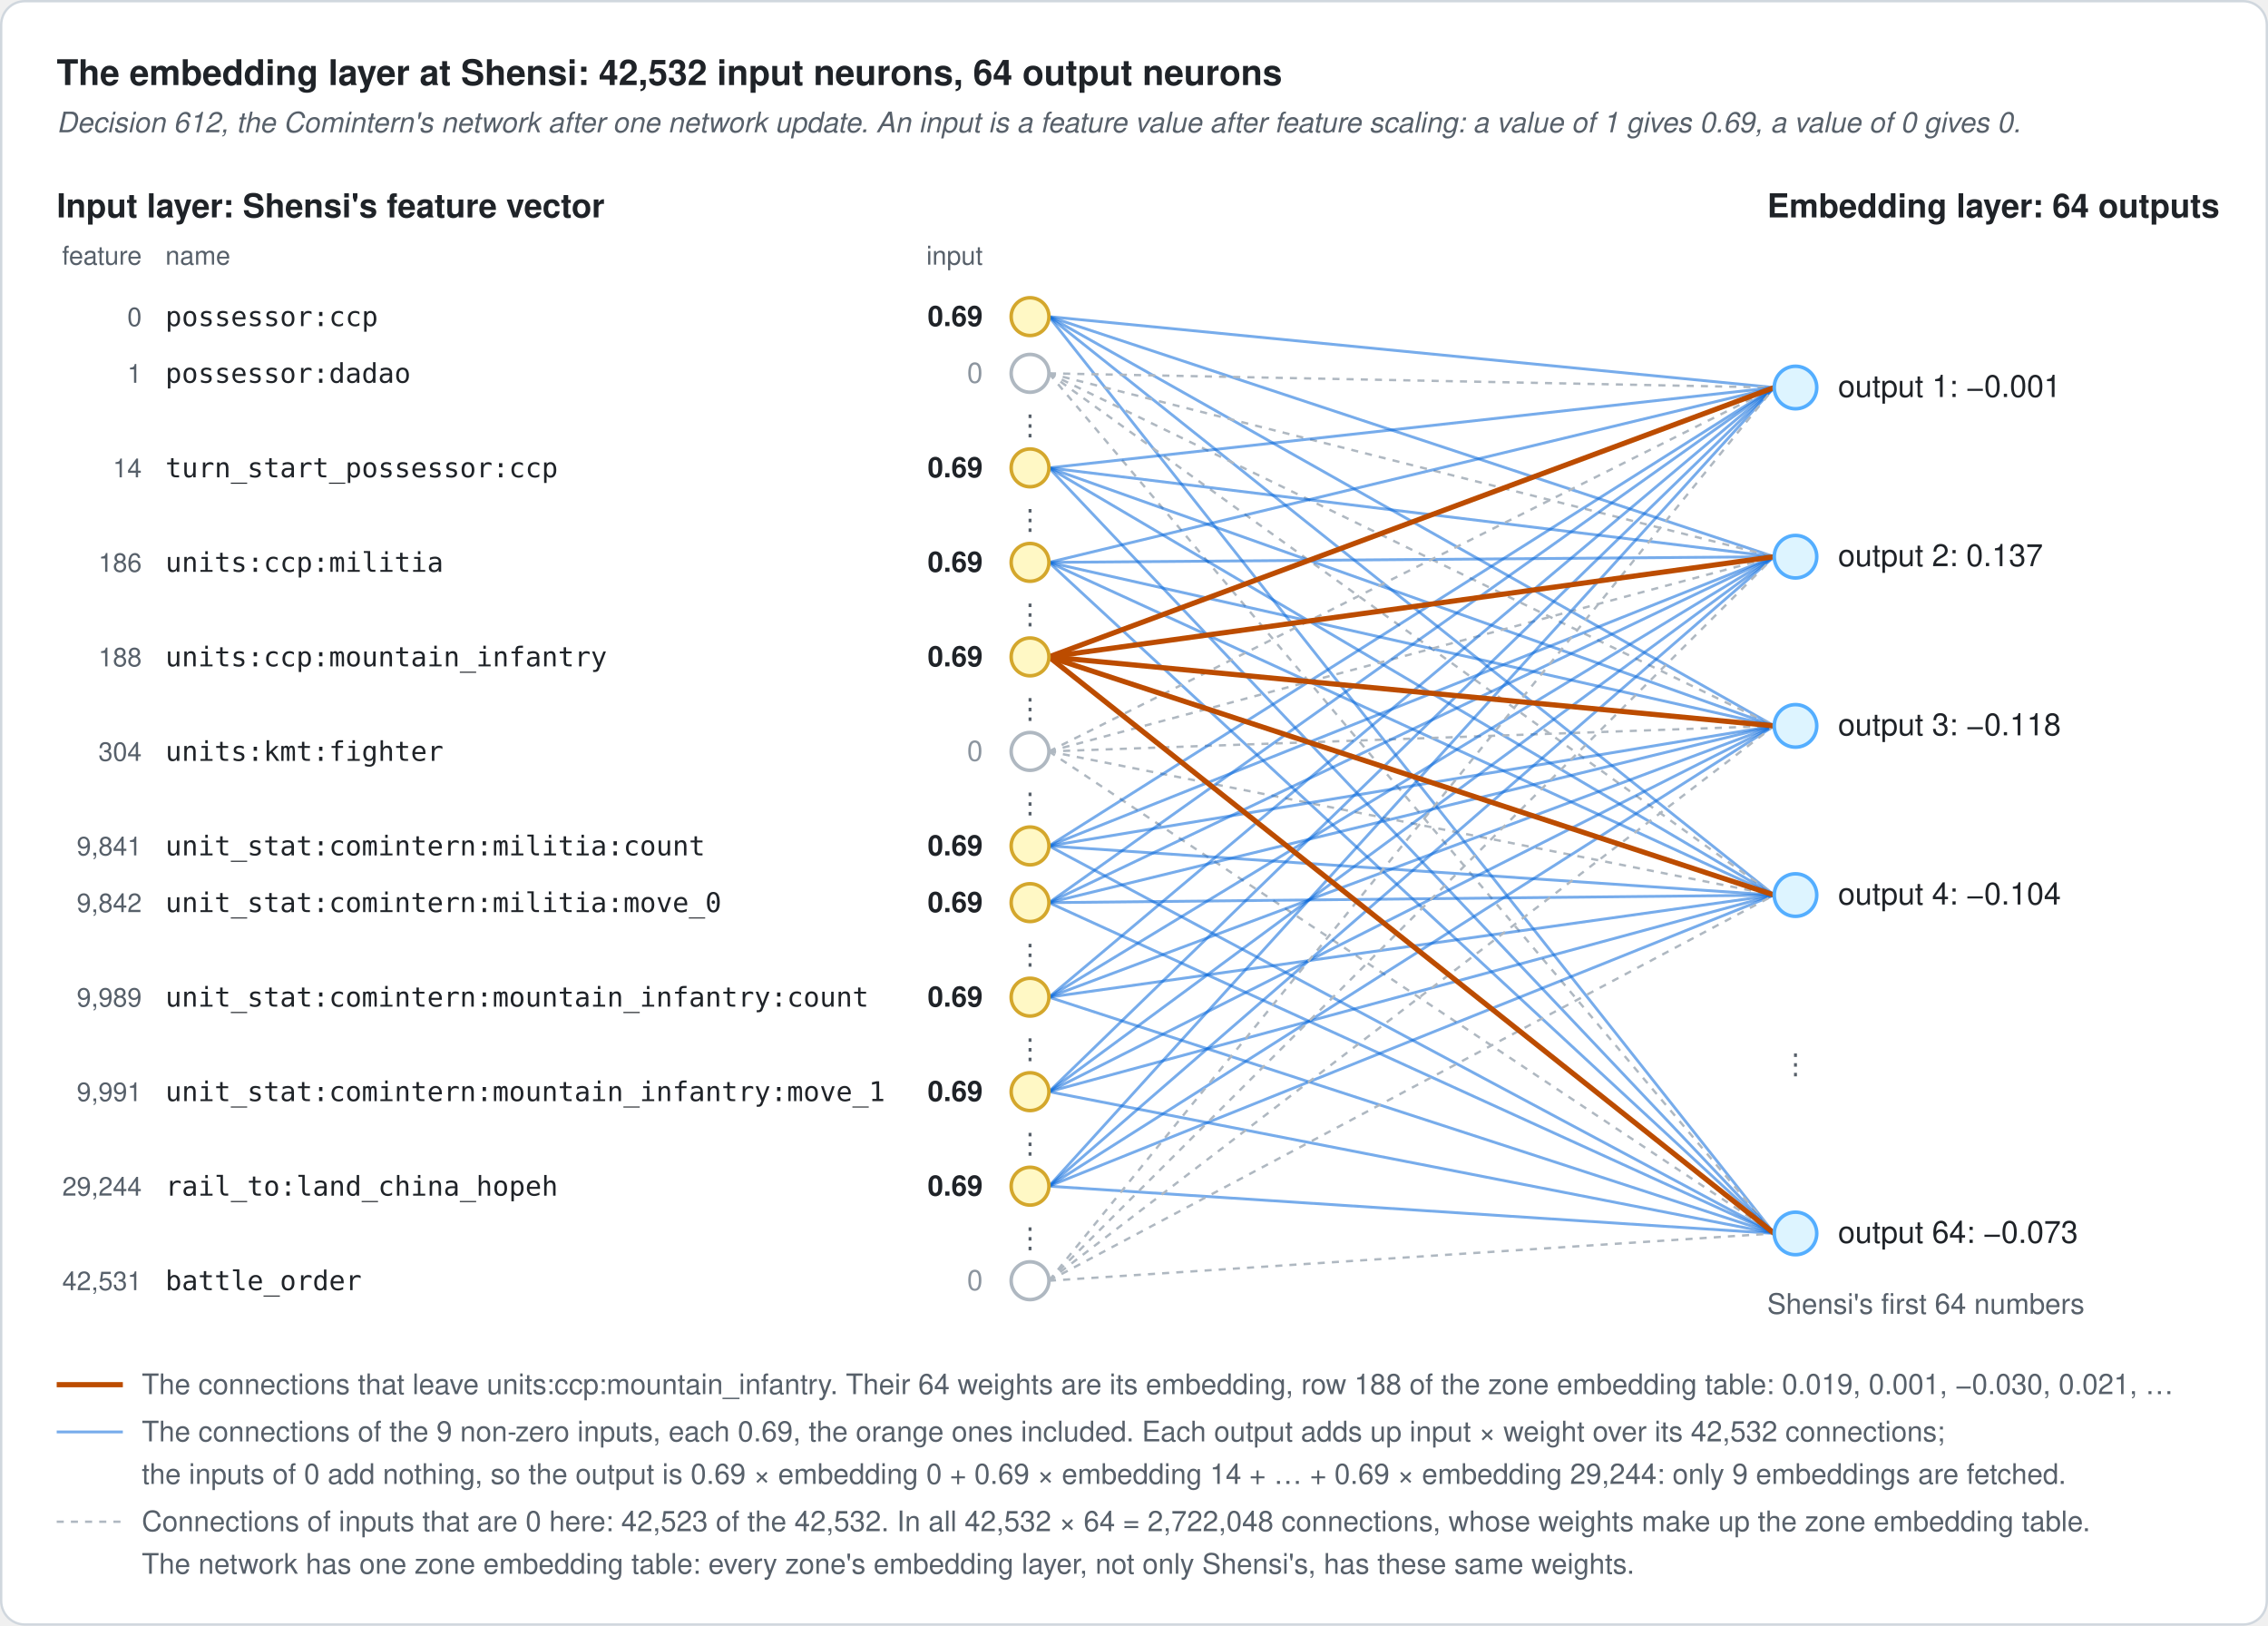
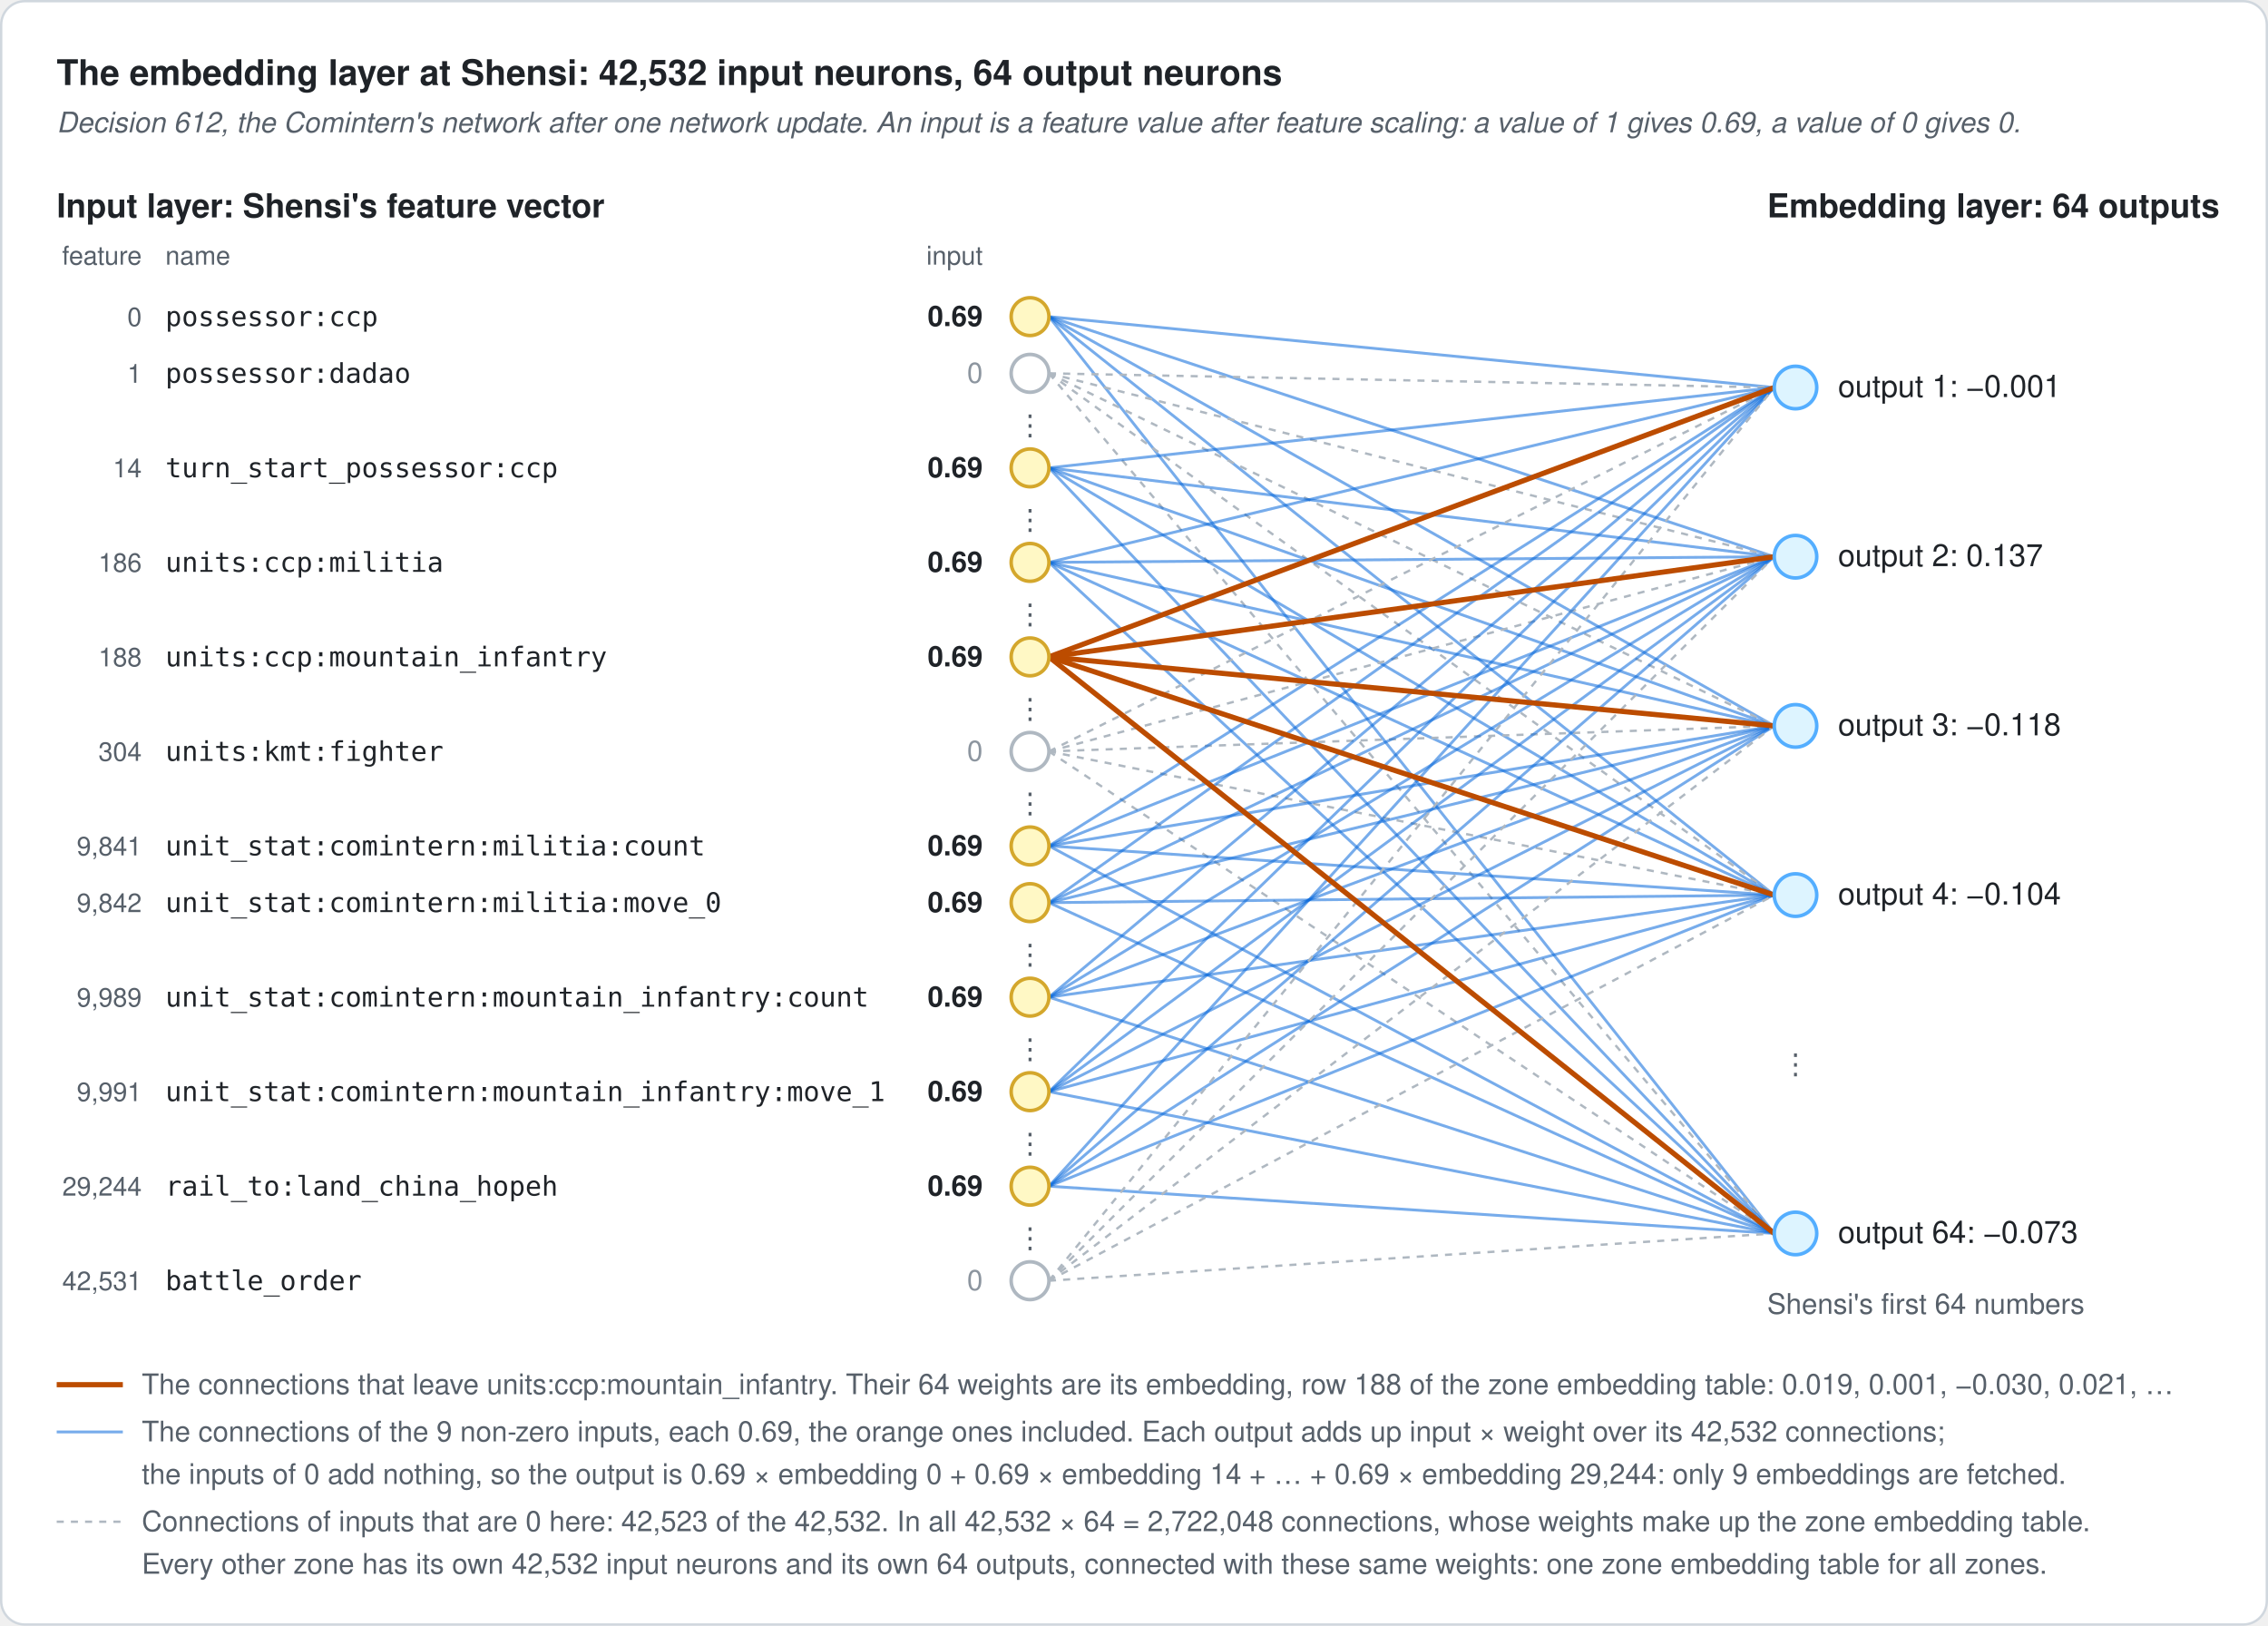
<svg xmlns="http://www.w3.org/2000/svg" width="960" height="688" viewBox="0 0 960 688" role="img" aria-labelledby="title desc">
  <defs>
    <style>
      text { font-family: -apple-system, BlinkMacSystemFont, "Segoe UI", Helvetica, Arial, sans-serif; fill: #1f2328; }
      .title { font-size: 15px; font-weight: 600; }
      .head { font-size: 14px; font-weight: 600; }
      .sub { font-size: 12px; fill: #57606a; font-style: italic; }
      .body { font-size: 13px; }
      .label { font-size: 12px; fill: #57606a; }
      .small { font-size: 11px; fill: #57606a; }
      .mono { font-family: ui-monospace, SFMono-Regular, Menlo, Consolas, monospace; font-size: 11.5px; }
      .num { font-size: 12px; font-weight: 600; }
      .zero { font-size: 12px; fill: #8c959f; }
      .unit { font-size: 13px; font-weight: 600; }
      .w1 { font-size: 12px; font-weight: 600; fill: #0550ae; paint-order: stroke; stroke: #ffffff; stroke-width: 4px; }
      .w2 { font-size: 12px; font-weight: 600; fill: #953800; paint-order: stroke; stroke: #ffffff; stroke-width: 4px; }
      .c1 { fill: #0550ae; font-weight: 600; }
      .c2 { fill: #953800; font-weight: 600; }
    </style>
  </defs>
  <rect x="0.5" y="0.5" width="959" height="687" rx="10" fill="#ffffff" stroke="#d0d7de" />
  <text class="title" x="24" y="36">The embedding layer at Shensi: 42,532 input neurons, 64 output neurons</text>
  <text class="sub" x="24" y="56">Decision 612, the Comintern's network after one network update. An input is a feature value after feature scaling: a value of 1 gives 0.69, a value of 0 gives 0.</text>
  <text class="head" x="24" y="92">Input layer: Shensi's feature vector</text>
  <text class="small" x="60" y="112" text-anchor="end">feature</text>
  <text class="small" x="70" y="112">name</text>
  <text class="small" x="416" y="112" text-anchor="end">input</text>
  <text class="label" x="436" y="184" text-anchor="middle">⋮</text>
  <text class="label" x="436" y="224" text-anchor="middle">⋮</text>
  <text class="label" x="436" y="264" text-anchor="middle">⋮</text>
  <text class="label" x="436" y="304" text-anchor="middle">⋮</text>
  <text class="label" x="436" y="344" text-anchor="middle">⋮</text>
  <text class="label" x="436" y="408" text-anchor="middle">⋮</text>
  <text class="label" x="436" y="448" text-anchor="middle">⋮</text>
  <text class="label" x="436" y="488" text-anchor="middle">⋮</text>
  <text class="label" x="436" y="528" text-anchor="middle">⋮</text>
  <line x1="444.0" y1="134.0" x2="751.0" y2="164.0" stroke="#0969da" stroke-width="1.2" stroke-opacity="0.55" />
  <line x1="444.0" y1="134.0" x2="751.0" y2="235.6" stroke="#0969da" stroke-width="1.2" stroke-opacity="0.55" />
  <line x1="444.0" y1="134.0" x2="751.0" y2="307.2" stroke="#0969da" stroke-width="1.2" stroke-opacity="0.55" />
  <line x1="444.0" y1="134.0" x2="751.0" y2="378.8" stroke="#0969da" stroke-width="1.2" stroke-opacity="0.55" />
  <line x1="444.0" y1="134.0" x2="751.0" y2="522.0" stroke="#0969da" stroke-width="1.2" stroke-opacity="0.55" />
  <line x1="444.0" y1="158.0" x2="751.0" y2="164.0" stroke="#afb8c1" stroke-width="1" stroke-dasharray="3 3" />
  <line x1="444.0" y1="158.0" x2="751.0" y2="235.6" stroke="#afb8c1" stroke-width="1" stroke-dasharray="3 3" />
  <line x1="444.0" y1="158.0" x2="751.0" y2="307.2" stroke="#afb8c1" stroke-width="1" stroke-dasharray="3 3" />
  <line x1="444.0" y1="158.0" x2="751.0" y2="378.8" stroke="#afb8c1" stroke-width="1" stroke-dasharray="3 3" />
  <line x1="444.0" y1="158.0" x2="751.0" y2="522.0" stroke="#afb8c1" stroke-width="1" stroke-dasharray="3 3" />
  <line x1="444.0" y1="198.0" x2="751.0" y2="164.0" stroke="#0969da" stroke-width="1.2" stroke-opacity="0.55" />
  <line x1="444.0" y1="198.0" x2="751.0" y2="235.6" stroke="#0969da" stroke-width="1.2" stroke-opacity="0.55" />
  <line x1="444.0" y1="198.0" x2="751.0" y2="307.2" stroke="#0969da" stroke-width="1.2" stroke-opacity="0.55" />
  <line x1="444.0" y1="198.0" x2="751.0" y2="378.8" stroke="#0969da" stroke-width="1.2" stroke-opacity="0.55" />
  <line x1="444.0" y1="198.0" x2="751.0" y2="522.0" stroke="#0969da" stroke-width="1.2" stroke-opacity="0.55" />
  <line x1="444.0" y1="238.0" x2="751.0" y2="164.0" stroke="#0969da" stroke-width="1.2" stroke-opacity="0.55" />
  <line x1="444.0" y1="238.0" x2="751.0" y2="235.6" stroke="#0969da" stroke-width="1.2" stroke-opacity="0.55" />
  <line x1="444.0" y1="238.0" x2="751.0" y2="307.2" stroke="#0969da" stroke-width="1.2" stroke-opacity="0.55" />
  <line x1="444.0" y1="238.0" x2="751.0" y2="378.8" stroke="#0969da" stroke-width="1.2" stroke-opacity="0.55" />
  <line x1="444.0" y1="238.0" x2="751.0" y2="522.0" stroke="#0969da" stroke-width="1.2" stroke-opacity="0.55" />
  <line x1="444.0" y1="318.0" x2="751.0" y2="164.0" stroke="#afb8c1" stroke-width="1" stroke-dasharray="3 3" />
  <line x1="444.0" y1="318.0" x2="751.0" y2="235.6" stroke="#afb8c1" stroke-width="1" stroke-dasharray="3 3" />
  <line x1="444.0" y1="318.0" x2="751.0" y2="307.2" stroke="#afb8c1" stroke-width="1" stroke-dasharray="3 3" />
  <line x1="444.0" y1="318.0" x2="751.0" y2="378.8" stroke="#afb8c1" stroke-width="1" stroke-dasharray="3 3" />
  <line x1="444.0" y1="318.0" x2="751.0" y2="522.0" stroke="#afb8c1" stroke-width="1" stroke-dasharray="3 3" />
  <line x1="444.0" y1="358.0" x2="751.0" y2="164.0" stroke="#0969da" stroke-width="1.2" stroke-opacity="0.55" />
  <line x1="444.0" y1="358.0" x2="751.0" y2="235.6" stroke="#0969da" stroke-width="1.2" stroke-opacity="0.55" />
  <line x1="444.0" y1="358.0" x2="751.0" y2="307.2" stroke="#0969da" stroke-width="1.2" stroke-opacity="0.55" />
  <line x1="444.0" y1="358.0" x2="751.0" y2="378.8" stroke="#0969da" stroke-width="1.2" stroke-opacity="0.55" />
  <line x1="444.0" y1="358.0" x2="751.0" y2="522.0" stroke="#0969da" stroke-width="1.2" stroke-opacity="0.55" />
  <line x1="444.0" y1="382.0" x2="751.0" y2="164.0" stroke="#0969da" stroke-width="1.2" stroke-opacity="0.55" />
  <line x1="444.0" y1="382.0" x2="751.0" y2="235.6" stroke="#0969da" stroke-width="1.2" stroke-opacity="0.55" />
  <line x1="444.0" y1="382.0" x2="751.0" y2="307.2" stroke="#0969da" stroke-width="1.2" stroke-opacity="0.55" />
  <line x1="444.0" y1="382.0" x2="751.0" y2="378.8" stroke="#0969da" stroke-width="1.2" stroke-opacity="0.55" />
  <line x1="444.0" y1="382.0" x2="751.0" y2="522.0" stroke="#0969da" stroke-width="1.2" stroke-opacity="0.55" />
  <line x1="444.0" y1="422.0" x2="751.0" y2="164.0" stroke="#0969da" stroke-width="1.2" stroke-opacity="0.55" />
  <line x1="444.0" y1="422.0" x2="751.0" y2="235.6" stroke="#0969da" stroke-width="1.2" stroke-opacity="0.55" />
  <line x1="444.0" y1="422.0" x2="751.0" y2="307.2" stroke="#0969da" stroke-width="1.2" stroke-opacity="0.55" />
  <line x1="444.0" y1="422.0" x2="751.0" y2="378.8" stroke="#0969da" stroke-width="1.2" stroke-opacity="0.55" />
  <line x1="444.0" y1="422.0" x2="751.0" y2="522.0" stroke="#0969da" stroke-width="1.2" stroke-opacity="0.55" />
  <line x1="444.0" y1="462.0" x2="751.0" y2="164.0" stroke="#0969da" stroke-width="1.2" stroke-opacity="0.55" />
  <line x1="444.0" y1="462.0" x2="751.0" y2="235.6" stroke="#0969da" stroke-width="1.2" stroke-opacity="0.55" />
  <line x1="444.0" y1="462.0" x2="751.0" y2="307.2" stroke="#0969da" stroke-width="1.2" stroke-opacity="0.55" />
  <line x1="444.0" y1="462.0" x2="751.0" y2="378.8" stroke="#0969da" stroke-width="1.2" stroke-opacity="0.55" />
  <line x1="444.0" y1="462.0" x2="751.0" y2="522.0" stroke="#0969da" stroke-width="1.2" stroke-opacity="0.55" />
  <line x1="444.0" y1="502.0" x2="751.0" y2="164.0" stroke="#0969da" stroke-width="1.2" stroke-opacity="0.55" />
  <line x1="444.0" y1="502.0" x2="751.0" y2="235.6" stroke="#0969da" stroke-width="1.2" stroke-opacity="0.55" />
  <line x1="444.0" y1="502.0" x2="751.0" y2="307.2" stroke="#0969da" stroke-width="1.2" stroke-opacity="0.55" />
  <line x1="444.0" y1="502.0" x2="751.0" y2="378.8" stroke="#0969da" stroke-width="1.2" stroke-opacity="0.55" />
  <line x1="444.0" y1="502.0" x2="751.0" y2="522.0" stroke="#0969da" stroke-width="1.2" stroke-opacity="0.55" />
  <line x1="444.0" y1="542.0" x2="751.0" y2="164.0" stroke="#afb8c1" stroke-width="1" stroke-dasharray="3 3" />
  <line x1="444.0" y1="542.0" x2="751.0" y2="235.6" stroke="#afb8c1" stroke-width="1" stroke-dasharray="3 3" />
  <line x1="444.0" y1="542.0" x2="751.0" y2="307.2" stroke="#afb8c1" stroke-width="1" stroke-dasharray="3 3" />
  <line x1="444.0" y1="542.0" x2="751.0" y2="378.8" stroke="#afb8c1" stroke-width="1" stroke-dasharray="3 3" />
  <line x1="444.0" y1="542.0" x2="751.0" y2="522.0" stroke="#afb8c1" stroke-width="1" stroke-dasharray="3 3" />
  <line x1="444.0" y1="278.0" x2="751.0" y2="164.0" stroke="#bc4c00" stroke-width="2.2" />
  <line x1="444.0" y1="278.0" x2="751.0" y2="235.6" stroke="#bc4c00" stroke-width="2.2" />
  <line x1="444.0" y1="278.0" x2="751.0" y2="307.2" stroke="#bc4c00" stroke-width="2.2" />
  <line x1="444.0" y1="278.0" x2="751.0" y2="378.8" stroke="#bc4c00" stroke-width="2.2" />
  <line x1="444.0" y1="278.0" x2="751.0" y2="522.0" stroke="#bc4c00" stroke-width="2.2" />
  <text class="small" x="60" y="138" text-anchor="end">0</text>
  <text class="mono" x="70" y="138">possessor:ccp</text>
  <text class="num" x="416" y="138" text-anchor="end">0.69</text>
  <circle cx="436" cy="134" r="8" fill="#fff8c5" stroke="#d4a72c" stroke-width="1.5" />
  <text class="small" x="60" y="162" text-anchor="end">1</text>
  <text class="mono" x="70" y="162">possessor:dadao</text>
  <text class="zero" x="416" y="162" text-anchor="end">0</text>
  <circle cx="436" cy="158" r="8" fill="#ffffff" stroke="#afb8c1" stroke-width="1.5" />
  <text class="small" x="60" y="202" text-anchor="end">14</text>
  <text class="mono" x="70" y="202">turn_start_possessor:ccp</text>
  <text class="num" x="416" y="202" text-anchor="end">0.69</text>
  <circle cx="436" cy="198" r="8" fill="#fff8c5" stroke="#d4a72c" stroke-width="1.5" />
  <text class="small" x="60" y="242" text-anchor="end">186</text>
  <text class="mono" x="70" y="242">units:ccp:militia</text>
  <text class="num" x="416" y="242" text-anchor="end">0.69</text>
  <circle cx="436" cy="238" r="8" fill="#fff8c5" stroke="#d4a72c" stroke-width="1.5" />
  <text class="small" x="60" y="282" text-anchor="end">188</text>
  <text class="mono" x="70" y="282">units:ccp:mountain_infantry</text>
  <text class="num" x="416" y="282" text-anchor="end">0.69</text>
  <circle cx="436" cy="278" r="8" fill="#fff8c5" stroke="#d4a72c" stroke-width="1.5" />
  <text class="small" x="60" y="322" text-anchor="end">304</text>
  <text class="mono" x="70" y="322">units:kmt:fighter</text>
  <text class="zero" x="416" y="322" text-anchor="end">0</text>
  <circle cx="436" cy="318" r="8" fill="#ffffff" stroke="#afb8c1" stroke-width="1.5" />
  <text class="small" x="60" y="362" text-anchor="end">9,841</text>
  <text class="mono" x="70" y="362">unit_stat:comintern:militia:count</text>
  <text class="num" x="416" y="362" text-anchor="end">0.69</text>
  <circle cx="436" cy="358" r="8" fill="#fff8c5" stroke="#d4a72c" stroke-width="1.5" />
  <text class="small" x="60" y="386" text-anchor="end">9,842</text>
  <text class="mono" x="70" y="386">unit_stat:comintern:militia:move_0</text>
  <text class="num" x="416" y="386" text-anchor="end">0.69</text>
  <circle cx="436" cy="382" r="8" fill="#fff8c5" stroke="#d4a72c" stroke-width="1.5" />
  <text class="small" x="60" y="426" text-anchor="end">9,989</text>
  <text class="mono" x="70" y="426">unit_stat:comintern:mountain_infantry:count</text>
  <text class="num" x="416" y="426" text-anchor="end">0.69</text>
  <circle cx="436" cy="422" r="8" fill="#fff8c5" stroke="#d4a72c" stroke-width="1.5" />
  <text class="small" x="60" y="466" text-anchor="end">9,991</text>
  <text class="mono" x="70" y="466">unit_stat:comintern:mountain_infantry:move_1</text>
  <text class="num" x="416" y="466" text-anchor="end">0.69</text>
  <circle cx="436" cy="462" r="8" fill="#fff8c5" stroke="#d4a72c" stroke-width="1.5" />
  <text class="small" x="60" y="506" text-anchor="end">29,244</text>
  <text class="mono" x="70" y="506">rail_to:land_china_hopeh</text>
  <text class="num" x="416" y="506" text-anchor="end">0.69</text>
  <circle cx="436" cy="502" r="8" fill="#fff8c5" stroke="#d4a72c" stroke-width="1.5" />
  <text class="small" x="60" y="546" text-anchor="end">42,531</text>
  <text class="mono" x="70" y="546">battle_order</text>
  <text class="zero" x="416" y="546" text-anchor="end">0</text>
  <circle cx="436" cy="542" r="8" fill="#ffffff" stroke="#afb8c1" stroke-width="1.5" />
  <text class="head" x="748" y="92">Embedding layer: 64 outputs</text>
  <circle cx="760" cy="164.0" r="9" fill="#ddf4ff" stroke="#54aeff" stroke-width="1.5" />
  <text class="body" x="778" y="168.0">output 1: −0.001</text>
  <circle cx="760" cy="235.6" r="9" fill="#ddf4ff" stroke="#54aeff" stroke-width="1.5" />
  <text class="body" x="778" y="239.6">output 2: 0.137</text>
  <circle cx="760" cy="307.2" r="9" fill="#ddf4ff" stroke="#54aeff" stroke-width="1.5" />
  <text class="body" x="778" y="311.2">output 3: −0.118</text>
  <circle cx="760" cy="378.8" r="9" fill="#ddf4ff" stroke="#54aeff" stroke-width="1.5" />
  <text class="body" x="778" y="382.8">output 4: −0.104</text>
  <circle cx="760" cy="522" r="9" fill="#ddf4ff" stroke="#54aeff" stroke-width="1.5" />
  <text class="body" x="778" y="526">output 64: −0.073</text>
  <text class="label" x="760" y="454.4" text-anchor="middle">⋮</text>
  <text class="label" x="748" y="556">Shensi's first 64 numbers</text>
  <line x1="24.0" y1="586.0" x2="52.0" y2="586.0" stroke="#bc4c00" stroke-width="2.2" />
  <text class="label" x="60" y="590">The connections that leave units:ccp:mountain_infantry. Their 64 weights are its embedding, row 188 of the zone embedding table: 0.019, 0.001, −0.030, 0.021, …</text>
  <line x1="24.0" y1="606.0" x2="52.0" y2="606.0" stroke="#0969da" stroke-width="1.2" stroke-opacity="0.55" />
  <text class="label" x="60" y="610">The connections of the 9 non-zero inputs, each 0.69, the orange ones included. Each output adds up input × weight over its 42,532 connections;</text>
  <text class="label" x="60" y="628">the inputs of 0 add nothing, so the output is 0.69 × embedding 0 + 0.69 × embedding 14 + … + 0.69 × embedding 29,244: only 9 embeddings are fetched.</text>
  <line x1="24.0" y1="644.0" x2="52.0" y2="644.0" stroke="#afb8c1" stroke-width="1" stroke-dasharray="3 3" />
  <text class="label" x="60" y="648">Connections of inputs that are 0 here: 42,523 of the 42,532. In all 42,532 × 64 = 2,722,048 connections, whose weights make up the zone embedding table.</text>
-   <text class="label" x="60" y="666">The network has one zone embedding table: every zone's embedding layer, not only Shensi's, has these same weights.</text>
+   <text class="label" x="60" y="666">Every other zone has its own 42,532 input neurons and its own 64 outputs, connected with these same weights: one zone embedding table for all zones.</text>
</svg>
